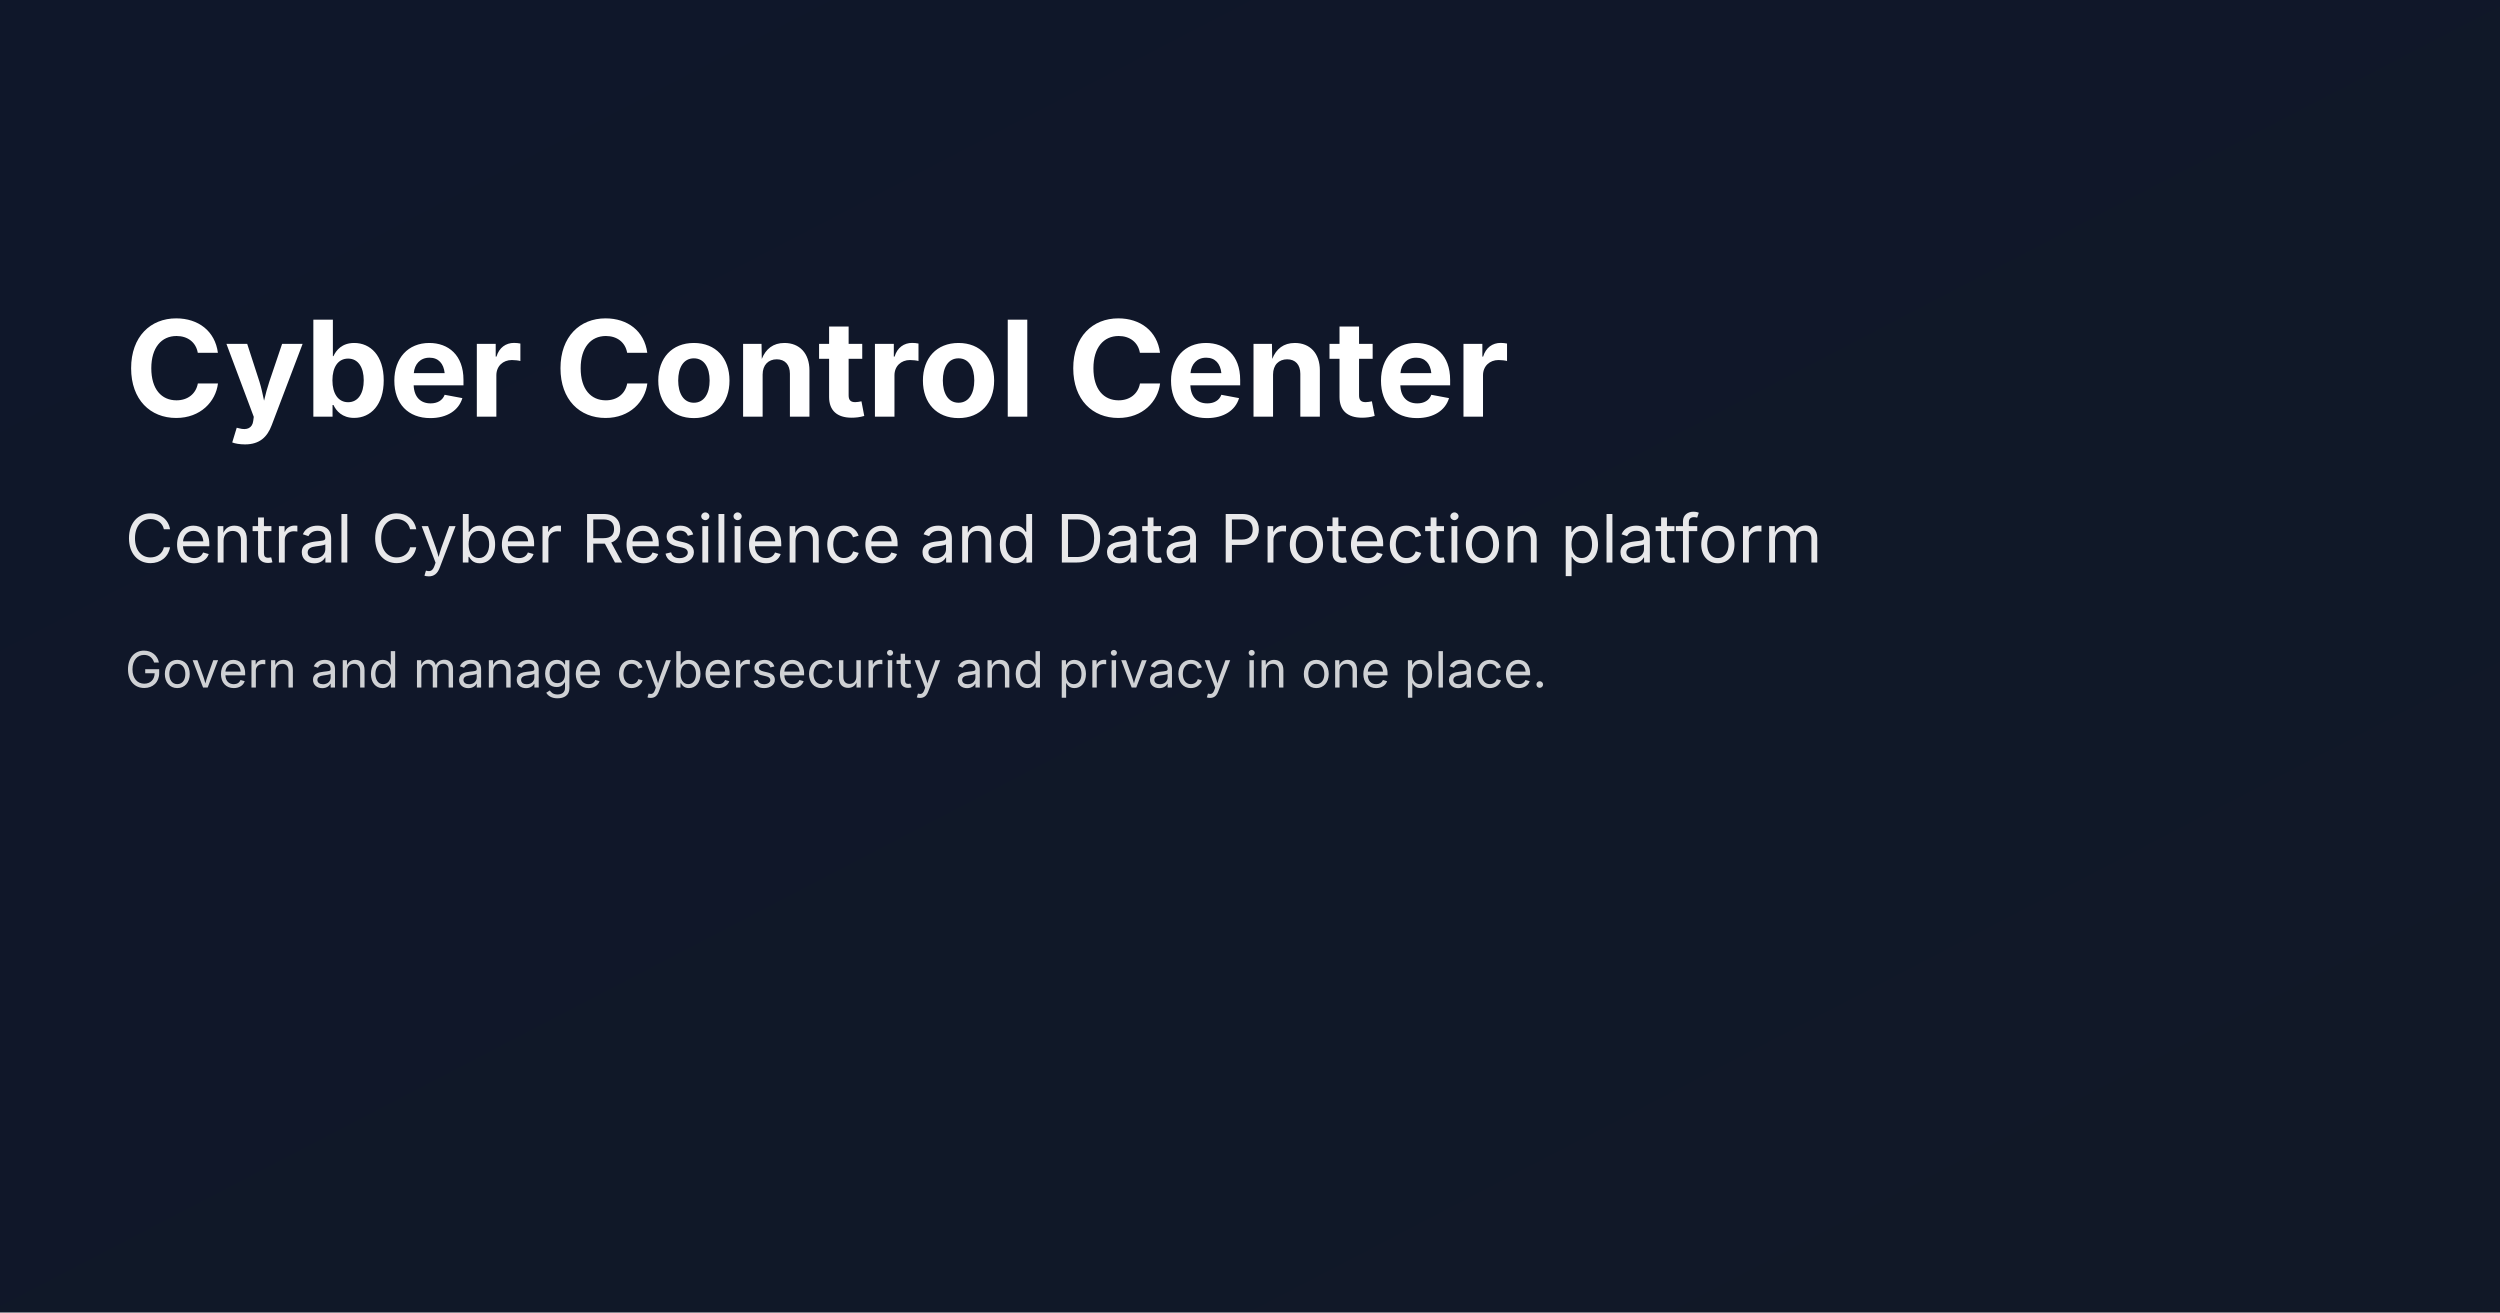
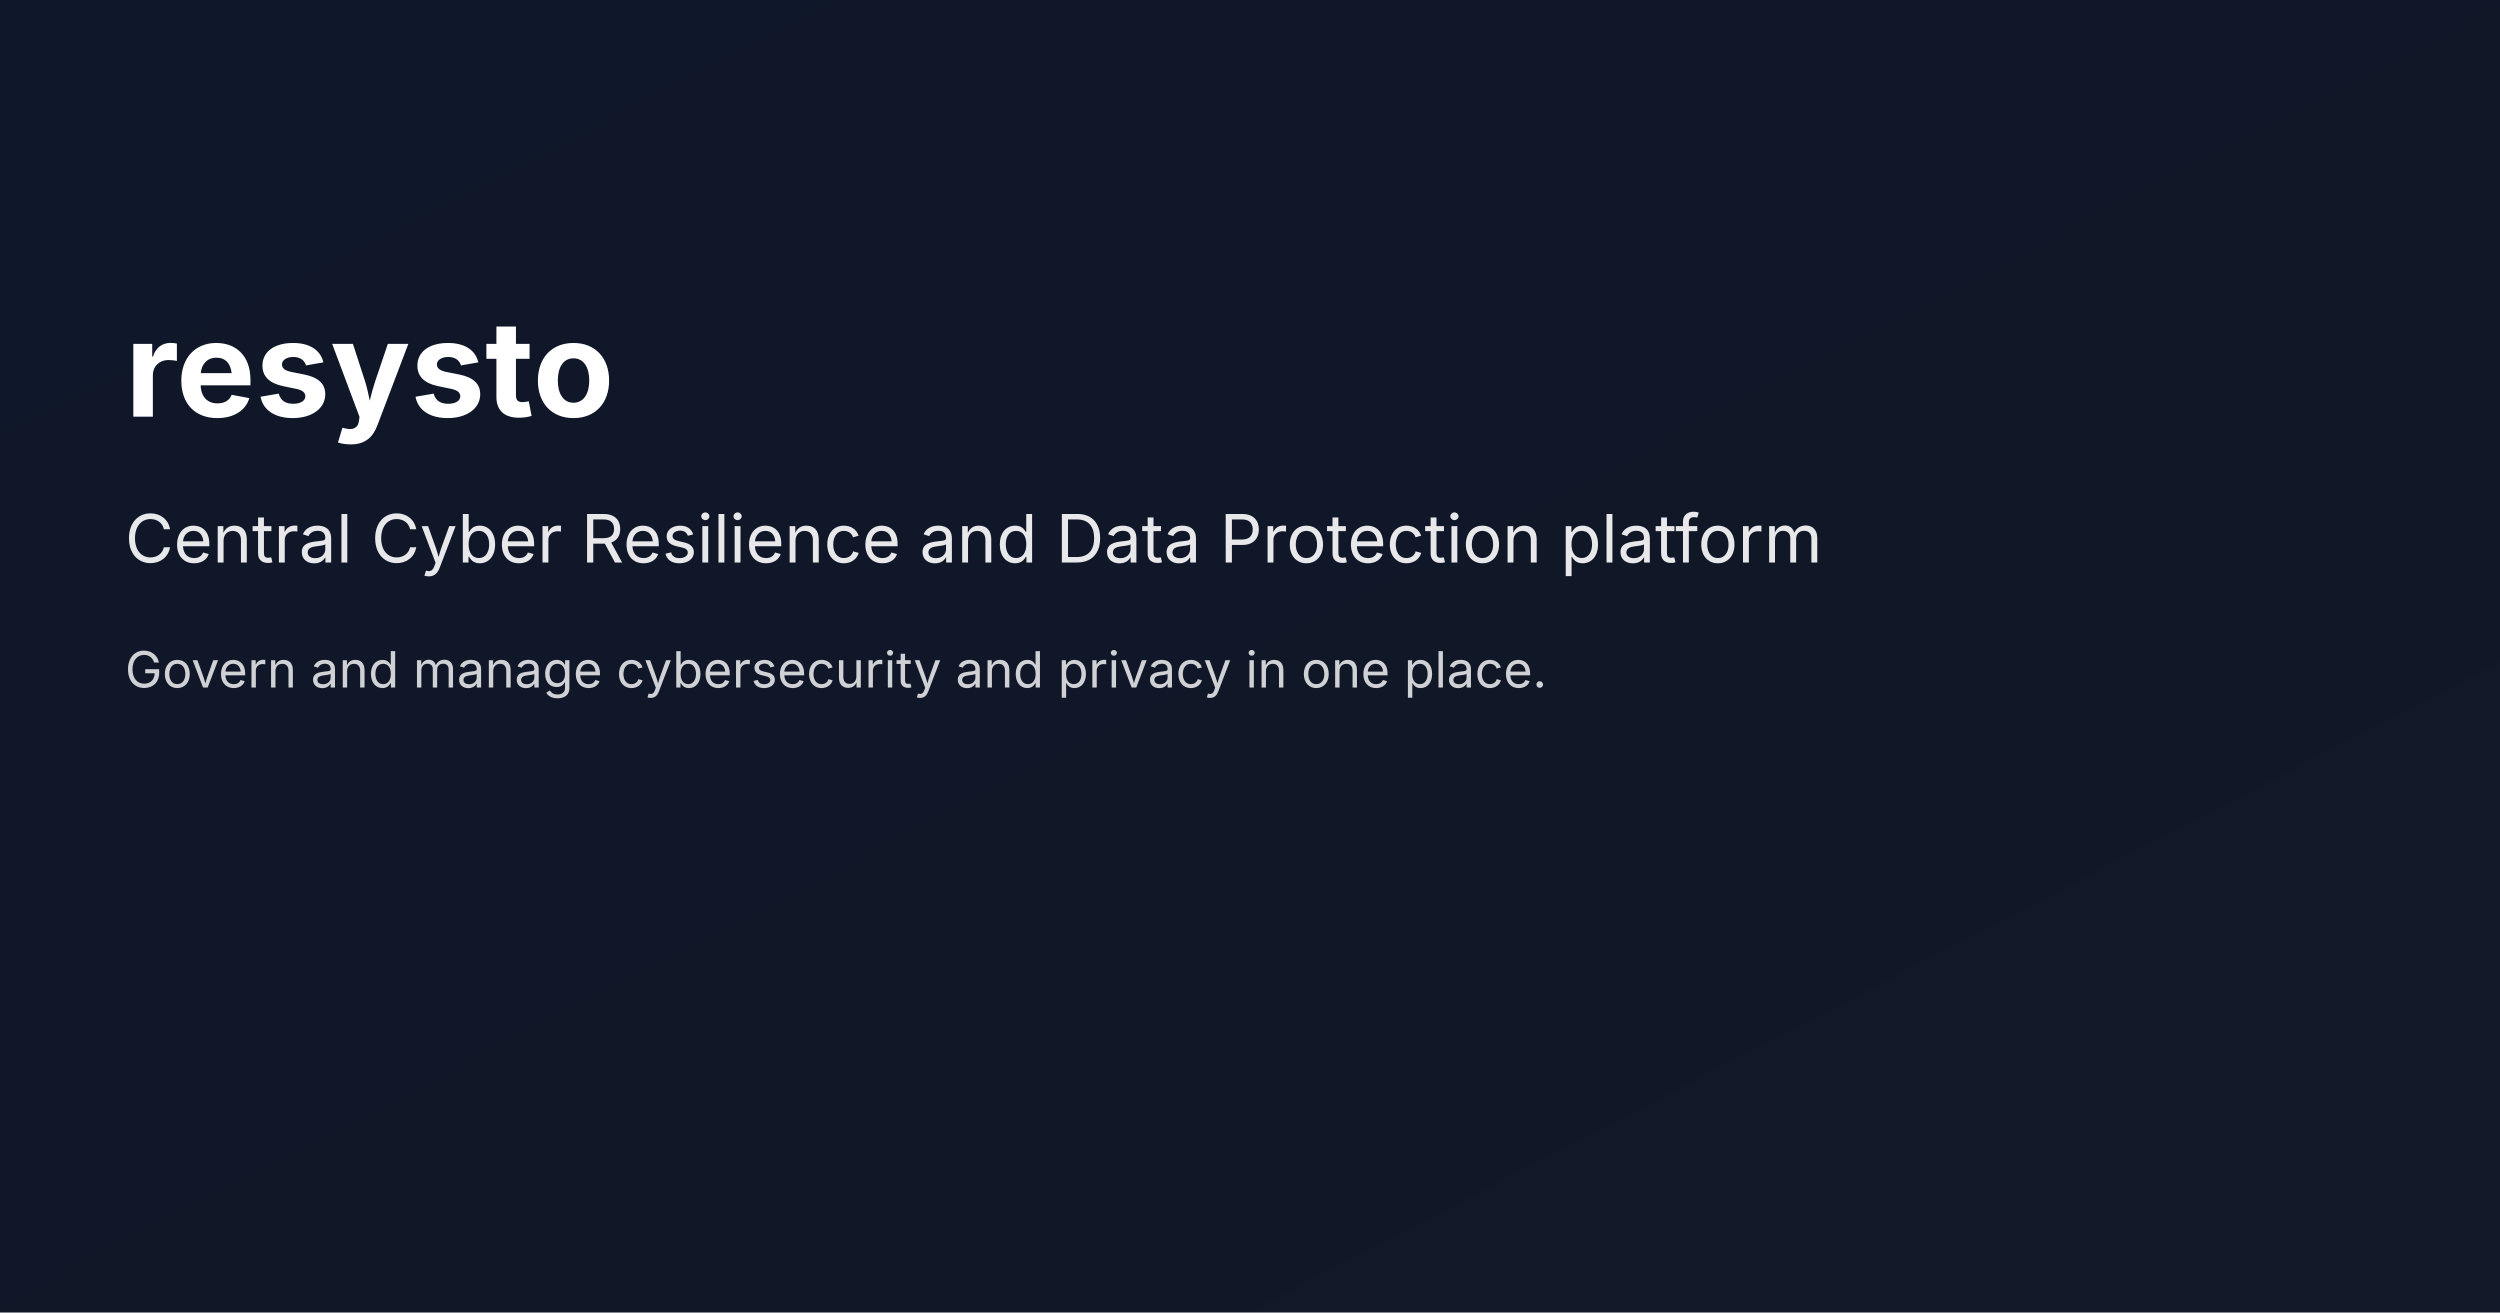
<svg xmlns="http://www.w3.org/2000/svg" width="1200" height="630" viewBox="0 0 1200 630">
  <defs>
    <linearGradient id="g" x1="0" x2="1" y1="0" y2="1">
      <stop offset="0%" stop-color="#0f172a" />
      <stop offset="100%" stop-color="#111827" />
    </linearGradient>
  </defs>
  <rect width="1200" height="630" fill="url(#g)" />
  <g fill="#fff">
-     <text x="60" y="200" font-size="64" font-family="Inter, system-ui, -apple-system, Segoe UI, Roboto, Helvetica, Arial, sans-serif" font-weight="700">Cyber Control Center</text>
+     <text x="60" y="200" font-size="64" font-family="Inter, system-ui, -apple-system, Segoe UI, Roboto, Helvetica, Arial, sans-serif" font-weight="700">resysto</text>
    <text x="60" y="270" font-size="32" font-family="Inter, system-ui, -apple-system, Segoe UI, Roboto, Helvetica, Arial, sans-serif" opacity="0.9">Central Cyber Resilience and Data Protection platform</text>
    <text x="60" y="330" font-size="24" font-family="Inter, system-ui, -apple-system, Segoe UI, Roboto, Helvetica, Arial, sans-serif" opacity="0.8">Govern and manage cybersecurity and privacy in one place.</text>
  </g>
</svg>
